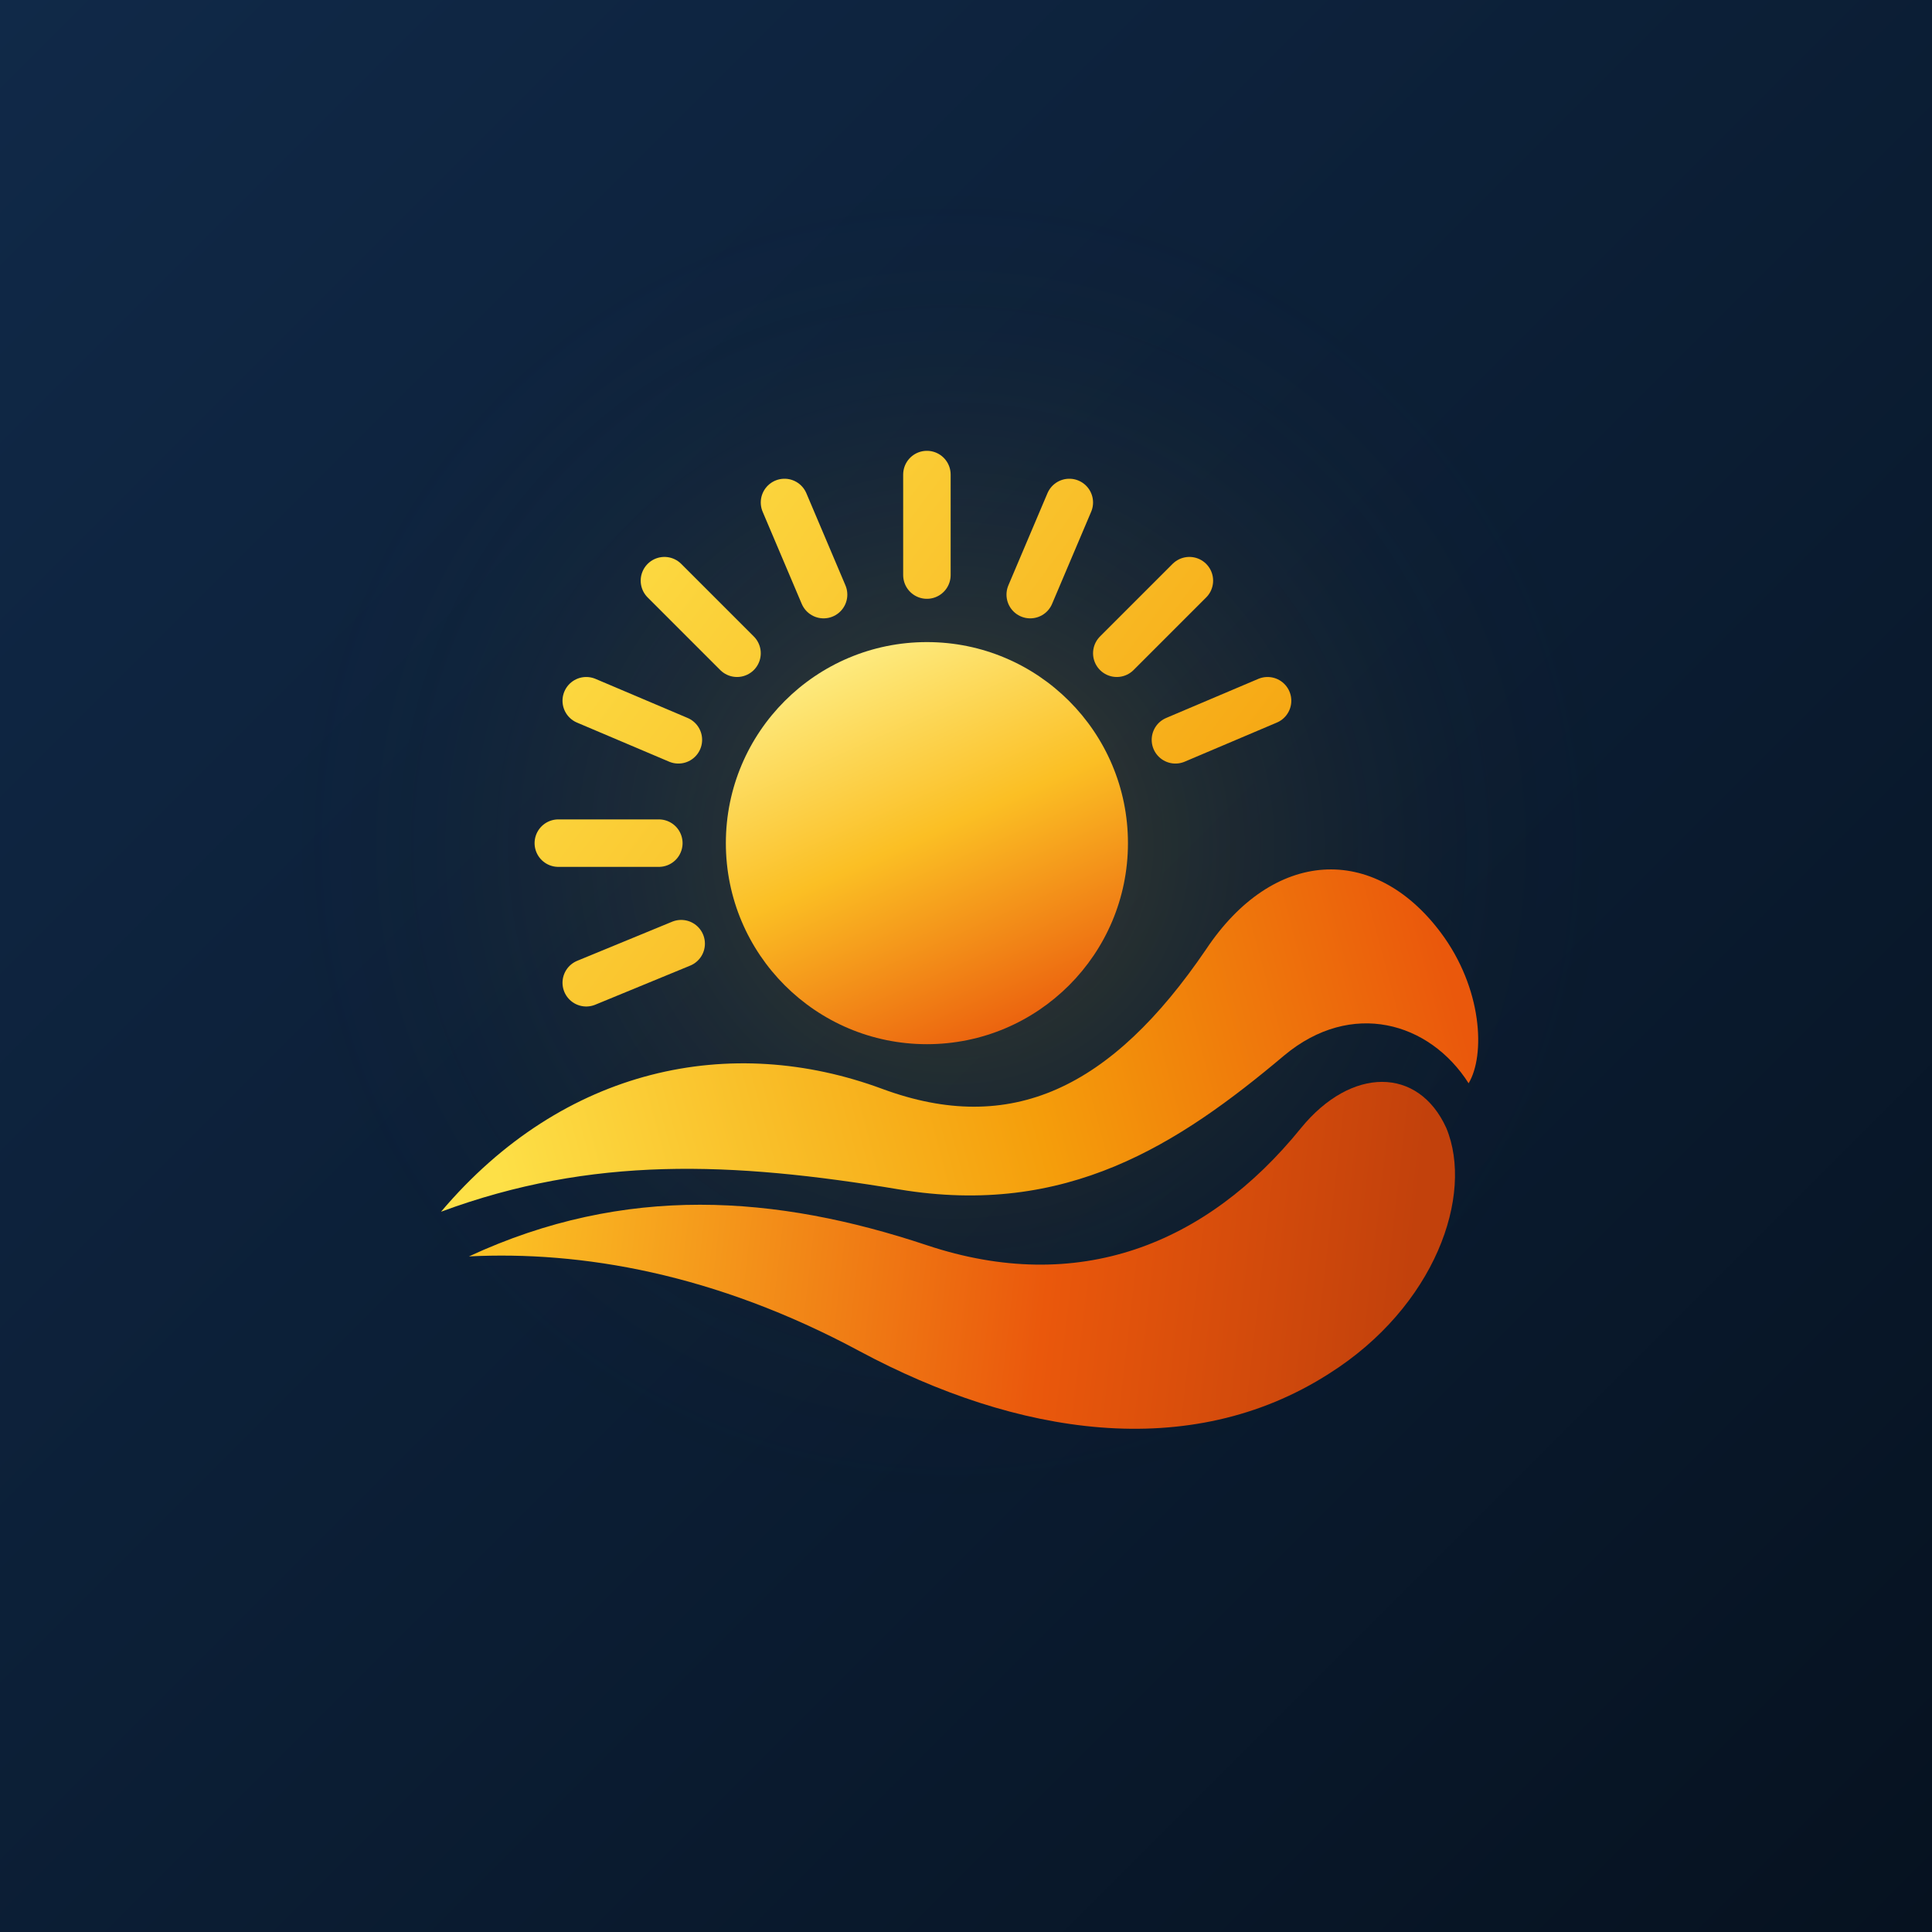
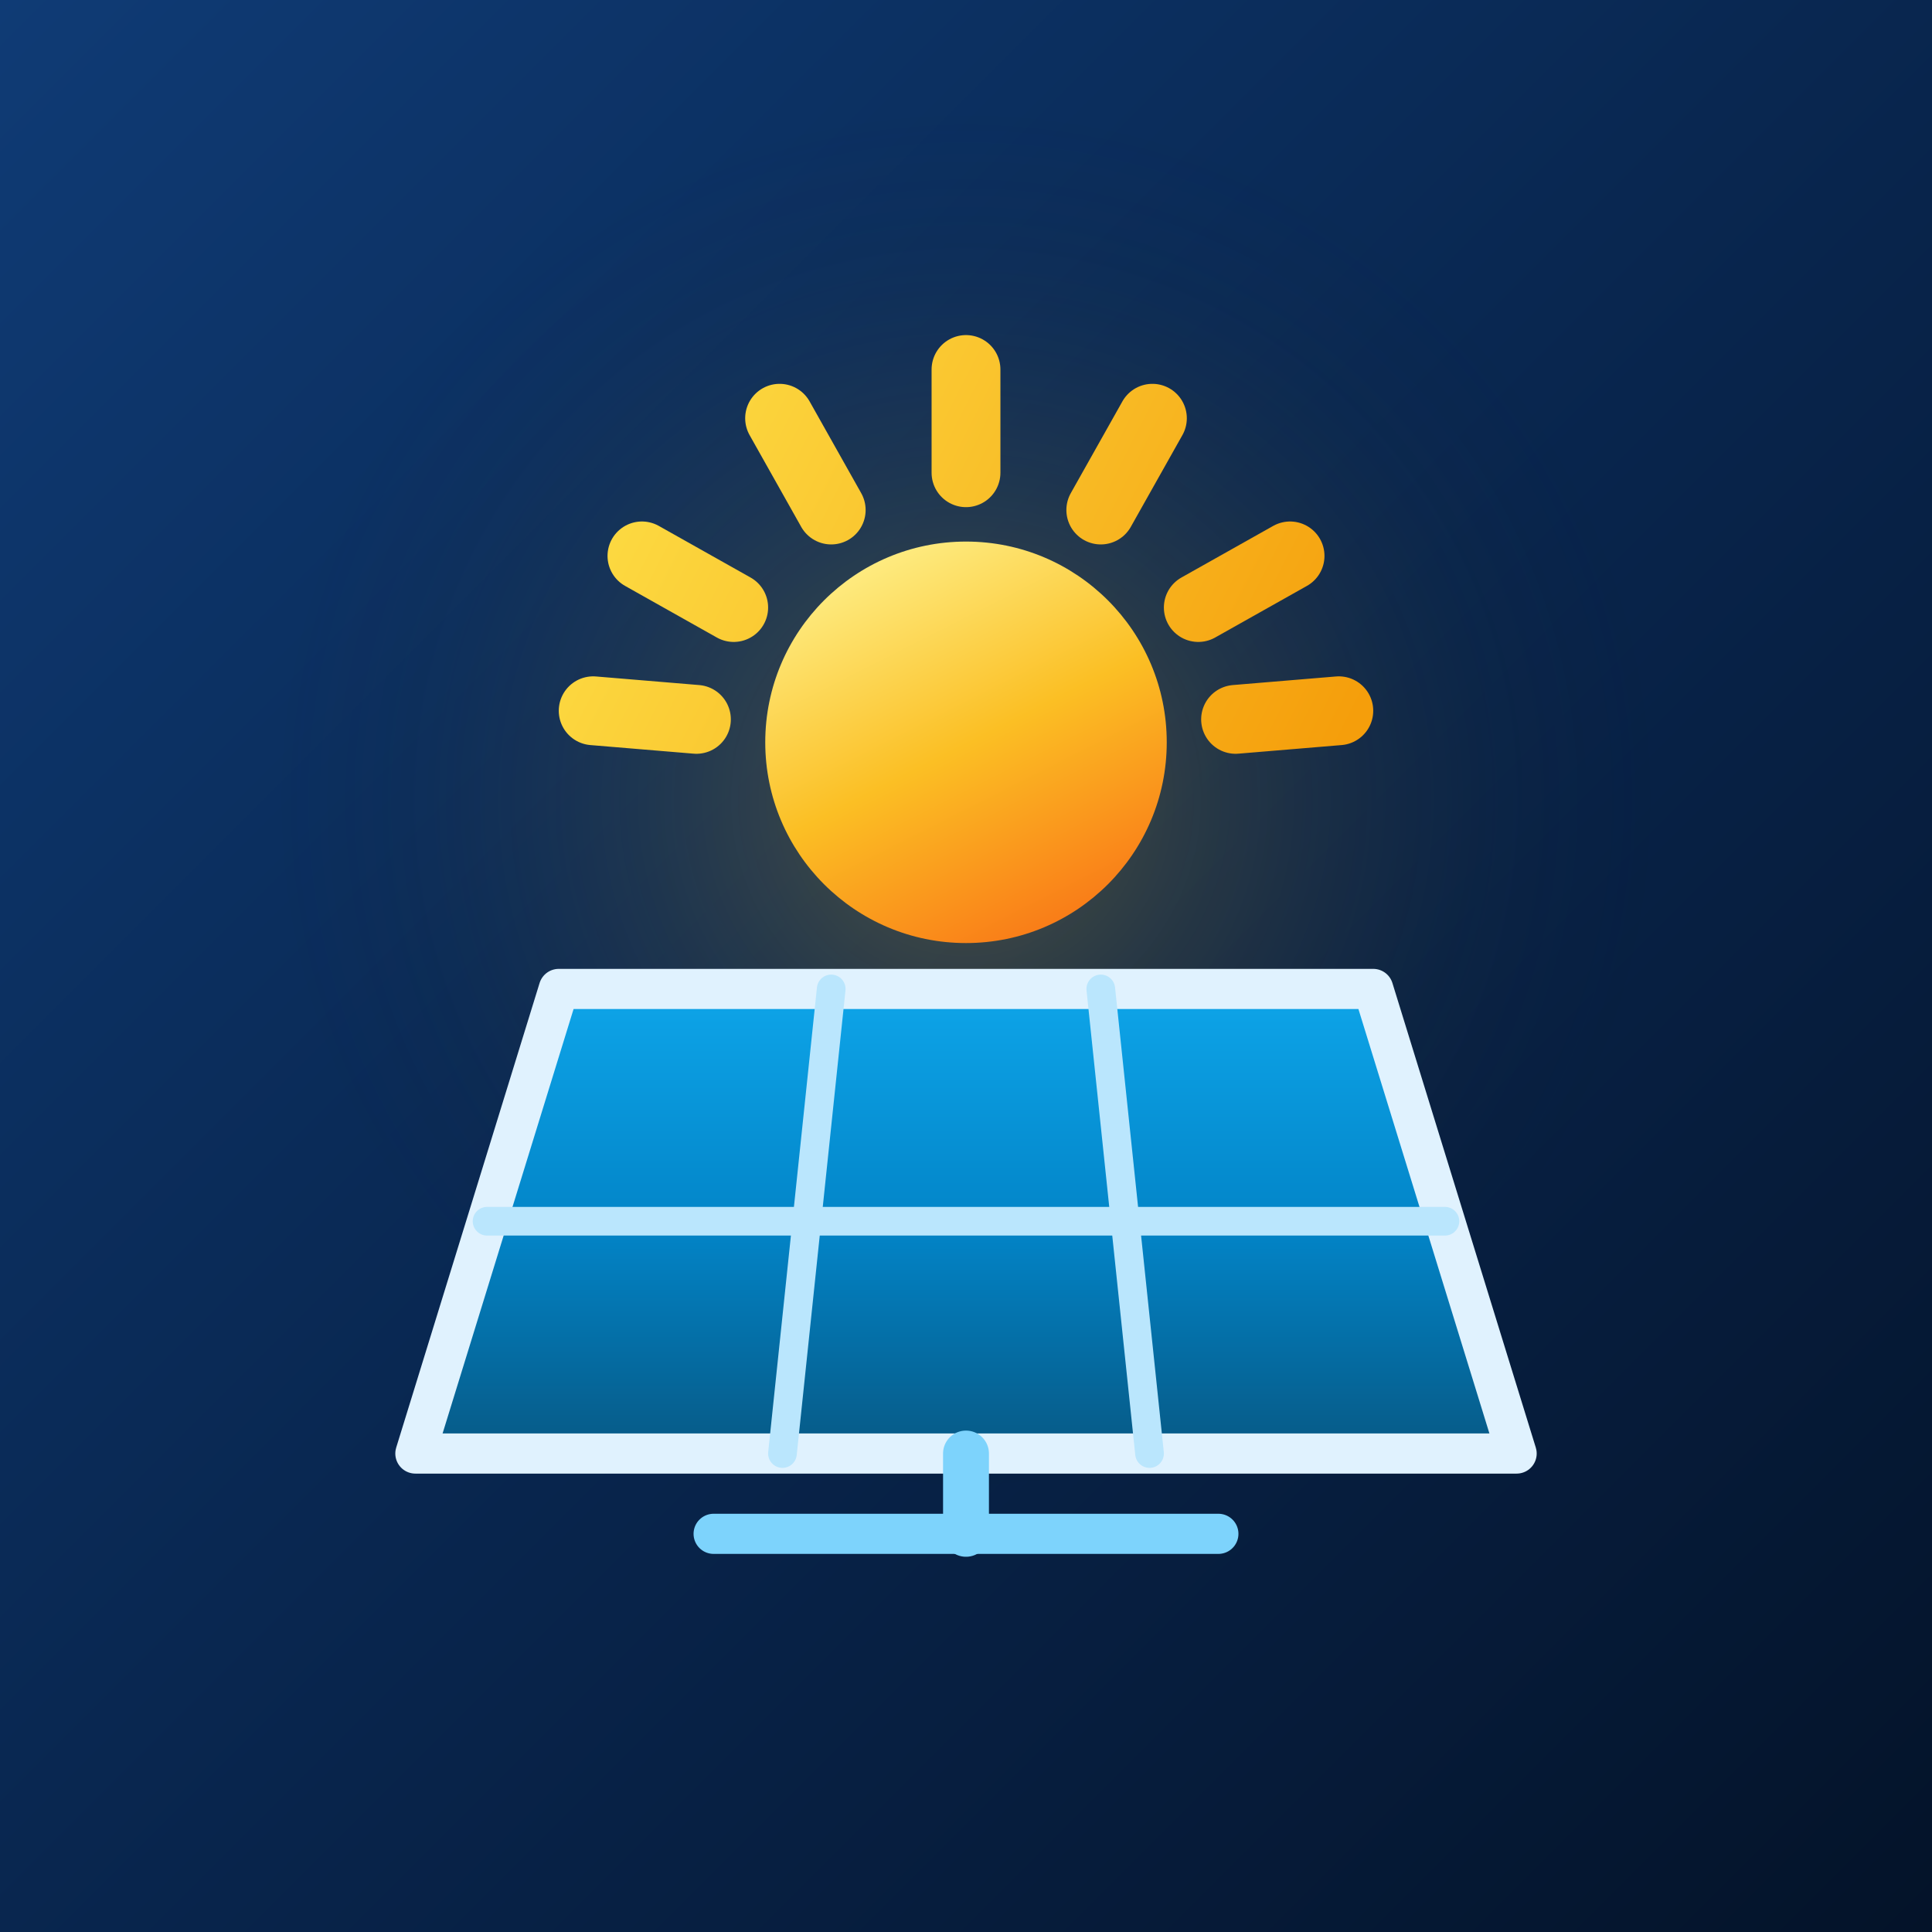
<svg xmlns="http://www.w3.org/2000/svg" viewBox="0 0 512 512" fill="none">
  <defs>
    <linearGradient id="ec-m-bg" x1="0" y1="0" x2="512" y2="512" gradientUnits="userSpaceOnUse">
-       <stop offset="0%" stop-color="#102948" />
-       <stop offset="55%" stop-color="#0b1d33" />
-       <stop offset="100%" stop-color="#061220" />
+       <stop offset="0%" stop-color="#0f3b75" />
+       <stop offset="55%" stop-color="#08244b" />
+       <stop offset="100%" stop-color="#041329" />
    </linearGradient>
-     <radialGradient id="ec-m-glow" cx="252" cy="224" r="180" gradientUnits="userSpaceOnUse">
-       <stop offset="0%" stop-color="#fbbf24" stop-opacity="0.22" />
-       <stop offset="100%" stop-color="#061220" stop-opacity="0" />
+     <radialGradient id="ec-m-glow" cx="256" cy="212" r="185" gradientUnits="userSpaceOnUse">
+       <stop offset="0%" stop-color="#fbbf24" stop-opacity="0.3" />
+       <stop offset="100%" stop-color="#041329" stop-opacity="0" />
    </radialGradient>
-     <linearGradient id="ec-m-sun" x1="210" y1="138" x2="276" y2="286" gradientUnits="userSpaceOnUse">
+     <linearGradient id="ec-m-sun" x1="220" y1="108" x2="292" y2="250" gradientUnits="userSpaceOnUse">
      <stop offset="0%" stop-color="#fef08a" />
-       <stop offset="48%" stop-color="#fbbf24" />
-       <stop offset="100%" stop-color="#ea580c" />
+       <stop offset="50%" stop-color="#fbbf24" />
+       <stop offset="100%" stop-color="#f97316" />
    </linearGradient>
-     <linearGradient id="ec-m-ray" x1="120" y1="80" x2="360" y2="260" gradientUnits="userSpaceOnUse">
+     <linearGradient id="ec-m-ray" x1="126" y1="48" x2="386" y2="180" gradientUnits="userSpaceOnUse">
      <stop offset="0%" stop-color="#fde047" />
      <stop offset="100%" stop-color="#f59e0b" />
    </linearGradient>
-     <linearGradient id="ec-m-wave-top" x1="88" y1="330" x2="424" y2="240" gradientUnits="userSpaceOnUse">
-       <stop offset="0%" stop-color="#fde047" />
-       <stop offset="55%" stop-color="#f59e0b" />
-       <stop offset="100%" stop-color="#ea580c" />
-     </linearGradient>
-     <linearGradient id="ec-m-wave-bottom" x1="92" y1="358" x2="412" y2="395" gradientUnits="userSpaceOnUse">
-       <stop offset="0%" stop-color="#fbbf24" />
-       <stop offset="60%" stop-color="#ea580c" />
-       <stop offset="100%" stop-color="#c2410c" />
+     <linearGradient id="ec-m-panel" x1="256" y1="264" x2="256" y2="426" gradientUnits="userSpaceOnUse">
+       <stop offset="0%" stop-color="#0ea5e9" />
+       <stop offset="52%" stop-color="#0284c7" />
+       <stop offset="100%" stop-color="#075985" />
    </linearGradient>
  </defs>
  <rect width="512" height="512" fill="url(#ec-m-bg)" />
  <rect width="512" height="512" fill="url(#ec-m-glow)" />
-   <g transform="translate(256, 256) scale(0.74) translate(-256, -256)">
-     <g stroke="url(#ec-m-ray)" stroke-width="17" stroke-linecap="round">
-       <line x1="154" y1="248" x2="120" y2="262" />
-       <line x1="146" y1="212" x2="110" y2="212" />
-       <line x1="153" y1="175" x2="120" y2="161" />
-       <line x1="174" y1="144" x2="148" y2="118" />
-       <line x1="205" y1="123" x2="191" y2="90" />
-       <line x1="242" y1="116" x2="242" y2="80" />
-       <line x1="279" y1="123" x2="293" y2="90" />
-       <line x1="310" y1="144" x2="336" y2="118" />
-       <line x1="331" y1="175" x2="364" y2="161" />
+   <g transform="translate(256, 256) scale(0.76) translate(-256, -256)">
+     <g stroke="url(#ec-m-ray)" stroke-width="24" stroke-linecap="round">
+       <line x1="256" y1="84" x2="256" y2="48" />
+       <line x1="209" y1="97" x2="191" y2="65" />
+       <line x1="303" y1="97" x2="321" y2="65" />
+       <line x1="175" y1="131" x2="143" y2="113" />
+       <line x1="337" y1="131" x2="369" y2="113" />
+       <line x1="162" y1="170" x2="126" y2="167" />
+       <line x1="350" y1="170" x2="386" y2="167" />
    </g>
-     <circle cx="242" cy="212" r="72" fill="url(#ec-m-sun)" />
-     <path d="M68 344 C112 292 172 280 226 300 C272 317 308 300 342 250 C366 214 402 212 426 244 C441 264 442 288 436 298 C422 276 394 268 370 288 C332 320 292 346 232 336 C172 326 122 324 68 344 Z" fill="url(#ec-m-wave-top)" />
-     <path d="M78 360 C134 334 188 338 242 356 C296 374 342 356 376 314 C394 292 418 292 428 314 C438 338 424 378 386 402 C336 434 274 424 218 394 C166 366 118 358 78 360 Z" fill="url(#ec-m-wave-bottom)" />
+     <circle cx="256" cy="178" r="70" fill="url(#ec-m-sun)" />
+     <polygon points="114,264 398,264 448,426 64,426" fill="url(#ec-m-panel)" stroke="#e0f2fe" stroke-width="14" stroke-linejoin="round" />
+     <g stroke="#bae6fd" stroke-width="10" stroke-linecap="round">
+       <line x1="89" y1="345" x2="423" y2="345" />
+       <line x1="209" y1="264" x2="192" y2="426" />
+       <line x1="303" y1="264" x2="320" y2="426" />
+     </g>
+     <line x1="168" y1="454" x2="344" y2="454" stroke="#7dd3fc" stroke-width="14" stroke-linecap="round" />
+     <line x1="256" y1="426" x2="256" y2="454" stroke="#7dd3fc" stroke-width="16" stroke-linecap="round" />
  </g>
</svg>
